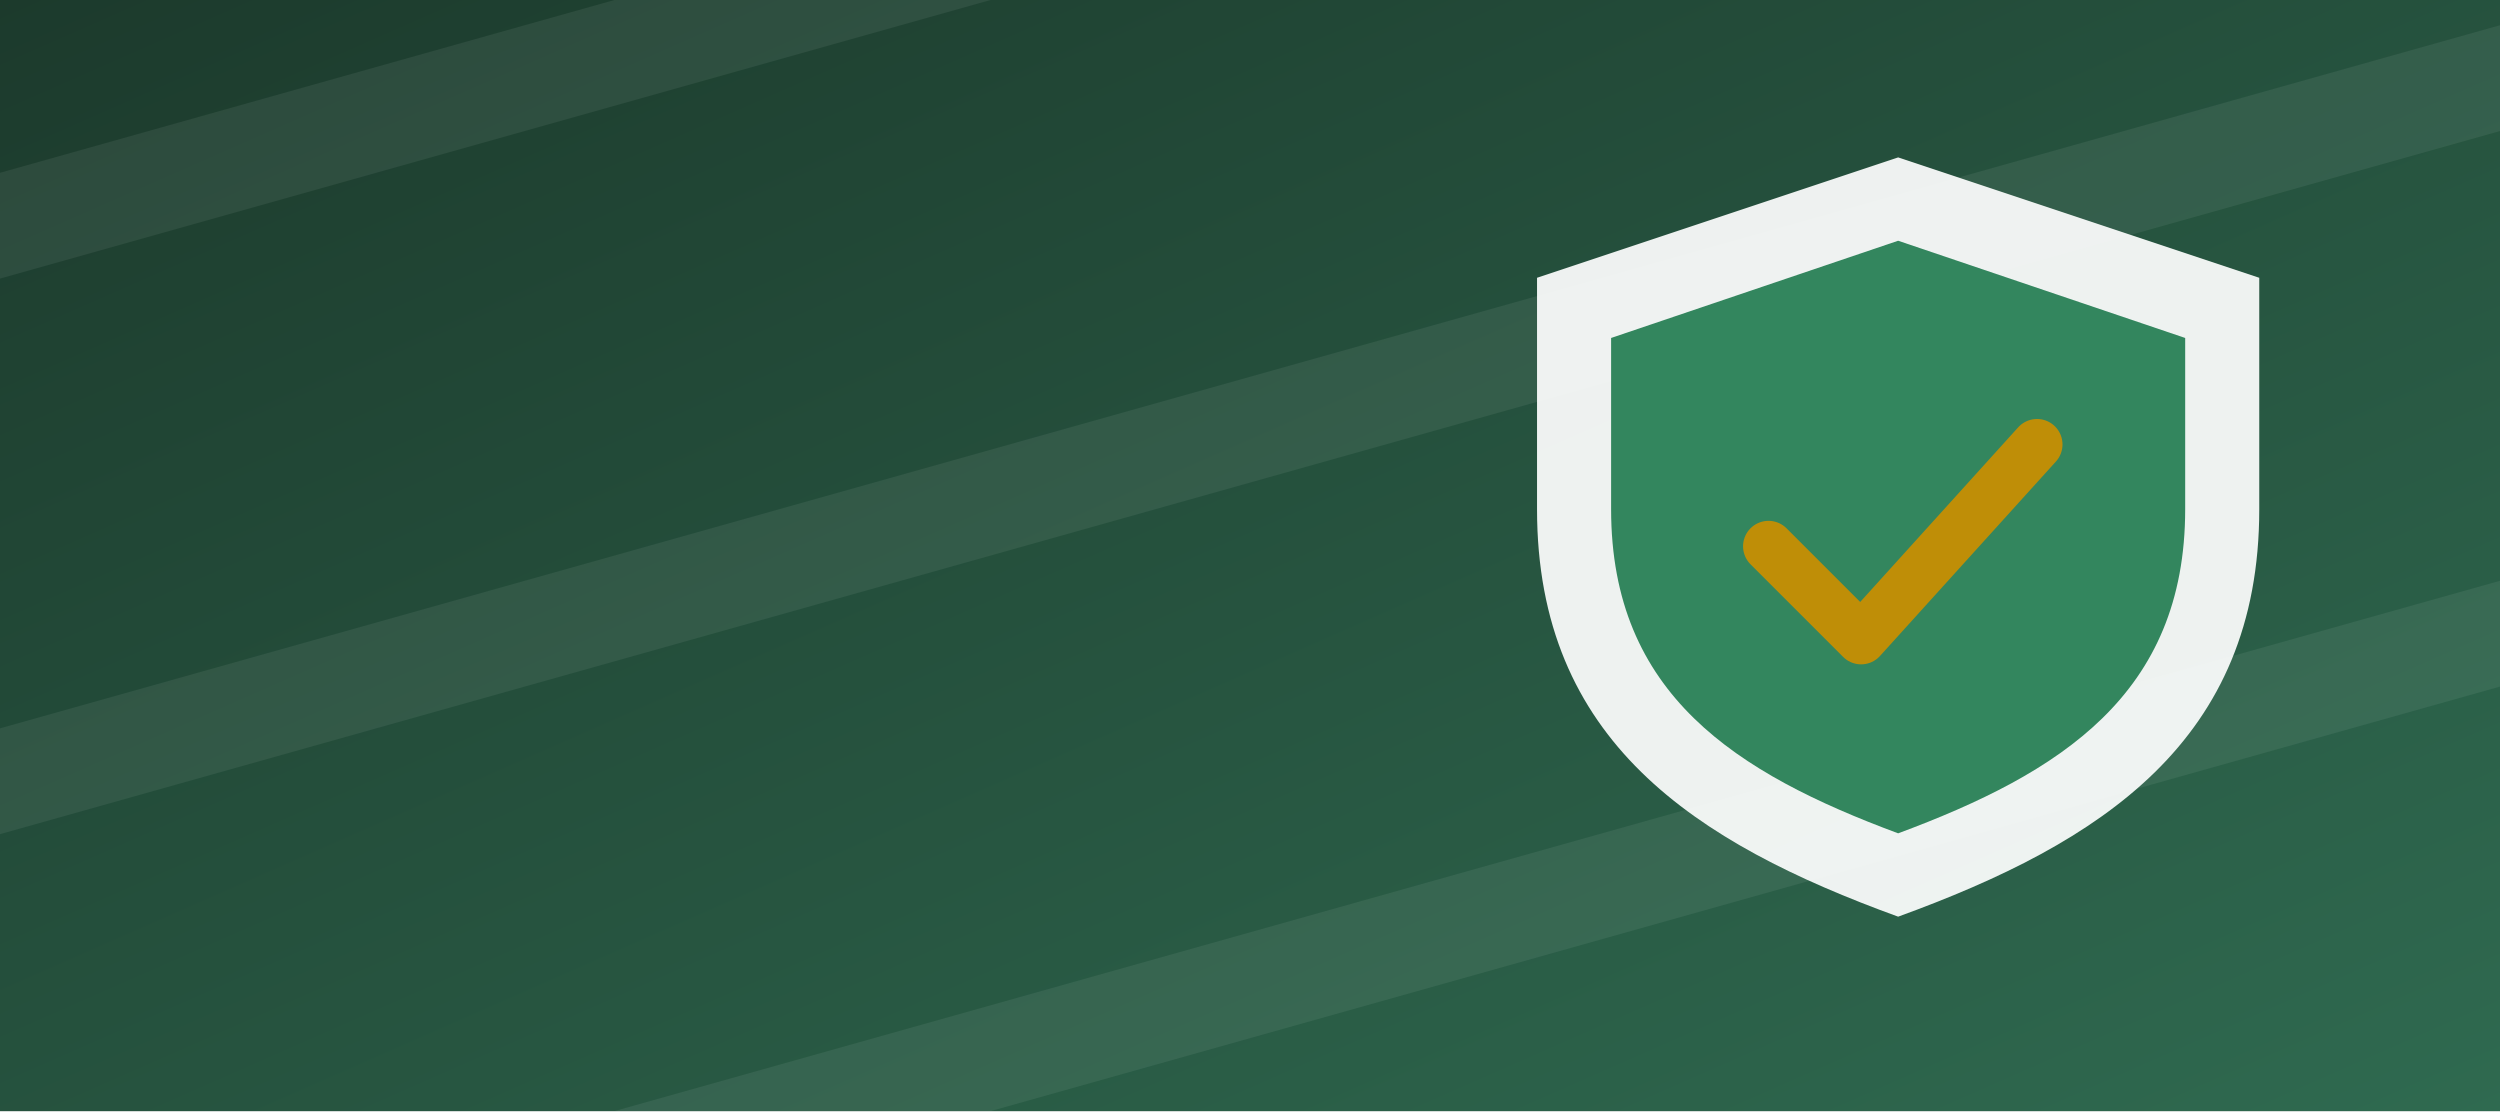
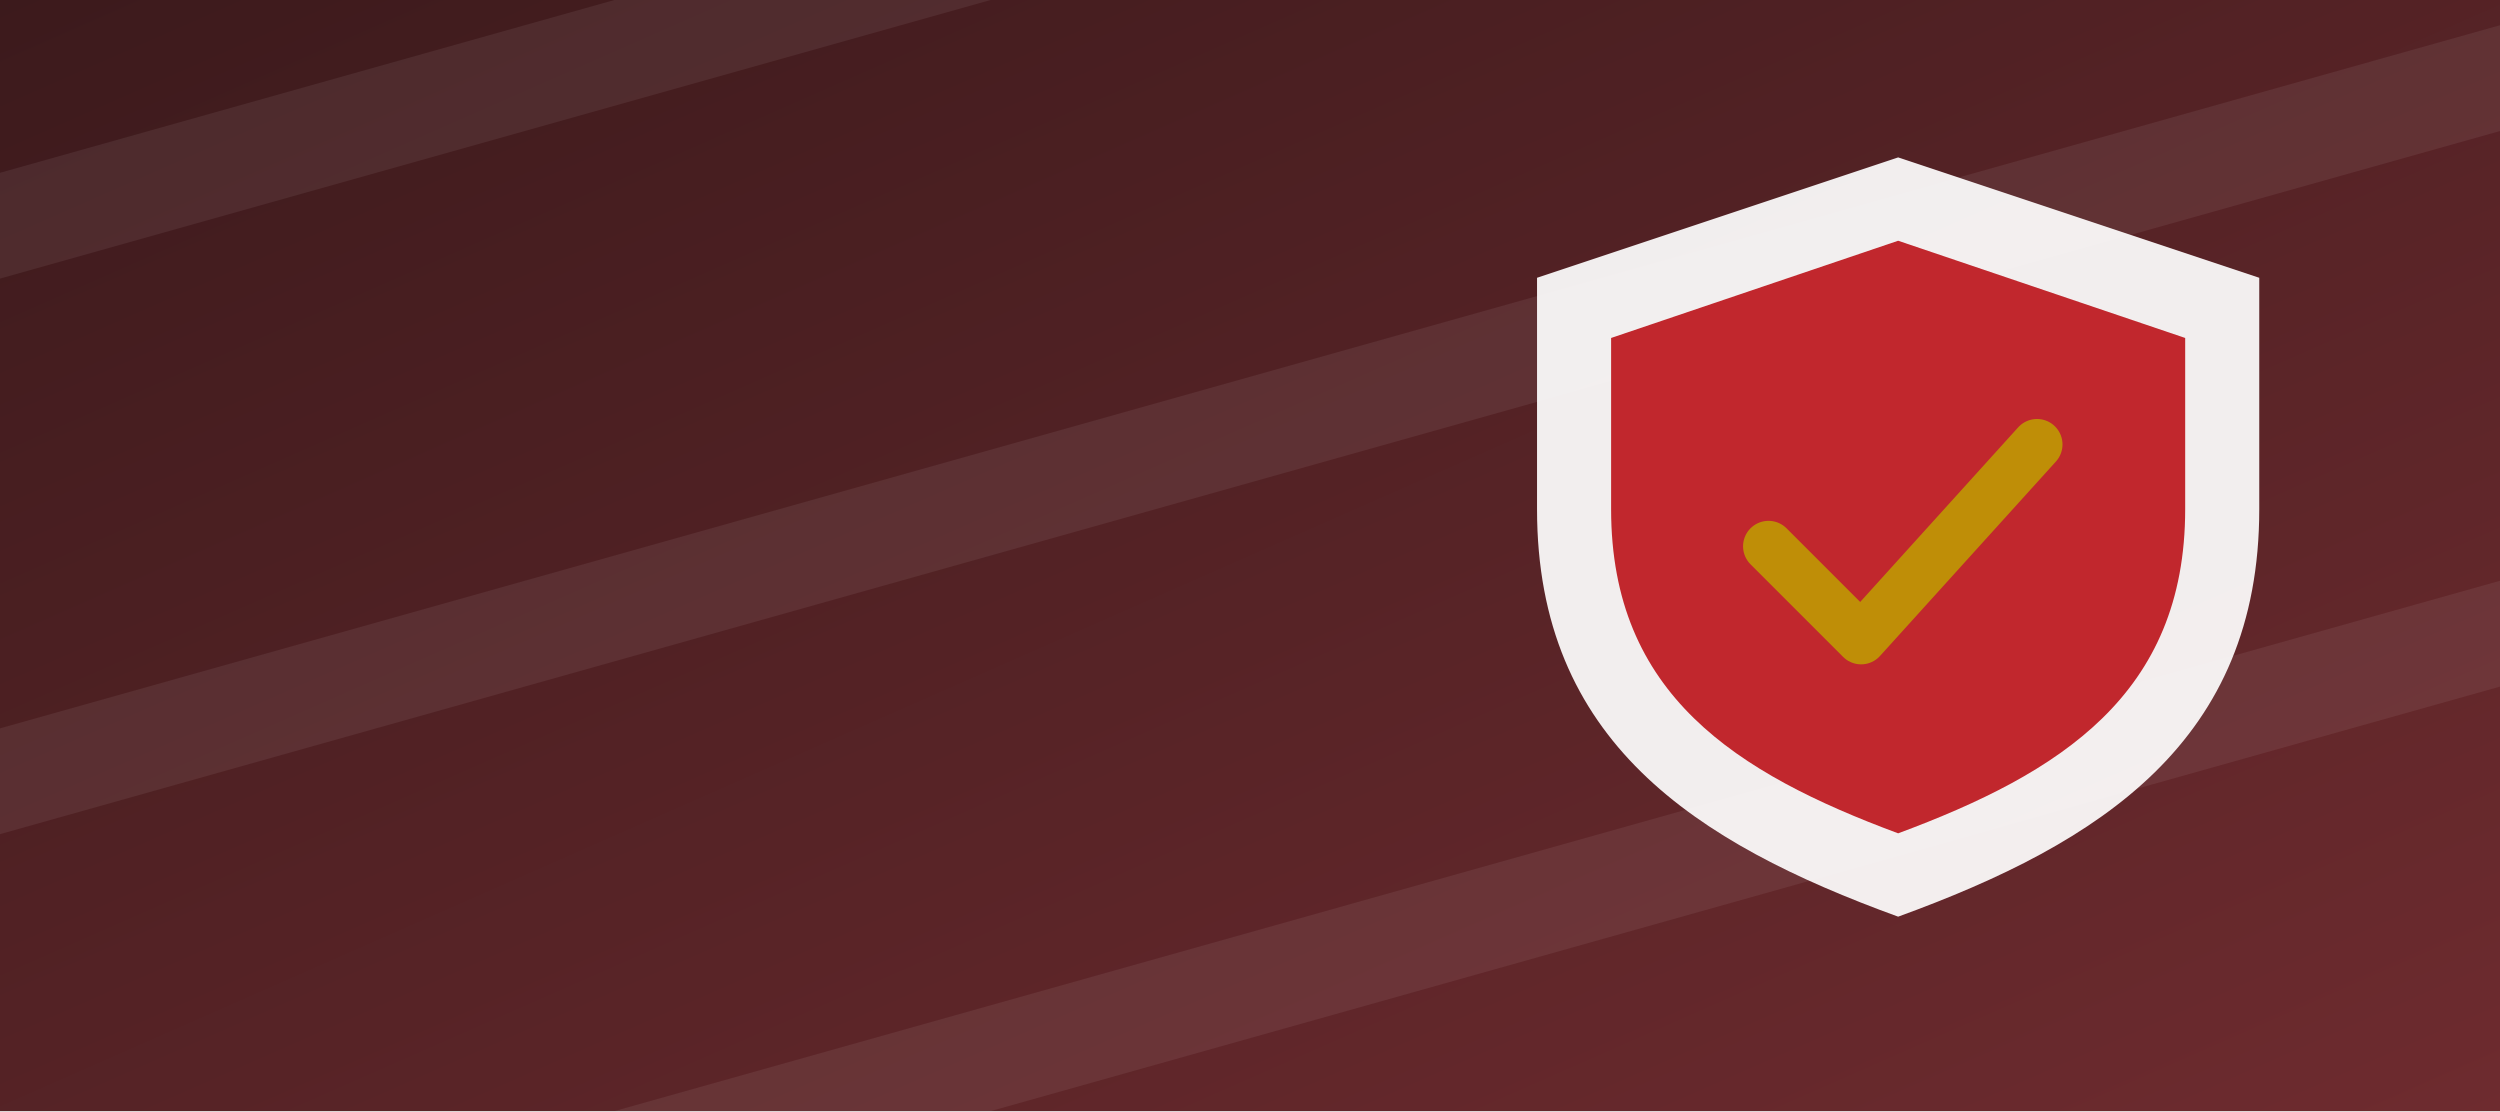
<svg xmlns="http://www.w3.org/2000/svg" viewBox="0 0 540 240" preserveAspectRatio="xMidYMid slice">
  <defs>
    <linearGradient id="s" x1="0" y1="0" x2="1" y2="1">
-       <stop offset="0" stop-color="#1c3a2c" />
-       <stop offset="1" stop-color="#2f6a50" />
+       <stop offset="0" stop-color="#3c1a1c" />
+       <stop offset="1" stop-color="#6e2b2f" />
    </linearGradient>
  </defs>
  <rect width="540" height="240" fill="url(#s)" />
  <g opacity=".07" stroke="#fff" stroke-width="22">
    <path d="M-40 60 L600 -120M-40 180 L600 0M-40 300 L600 120" />
  </g>
  <path d="M410 34l78 26v50c0 50-34 72-78 88-44-16-78-38-78-88V60z" fill="#fff" opacity=".92" />
-   <path d="M410 52l62 21v37c0 40-27 57-62 70-35-13-62-30-62-70V73z" fill="#33865e" />
+   <path d="M410 52l62 21v37c0 40-27 57-62 70-35-13-62-30-62-70V73z" fill="#c1272d" />
  <path d="M382 118l20 20 38-42" stroke="#bf8e07" stroke-width="11" fill="none" stroke-linecap="round" stroke-linejoin="round" />
</svg>
